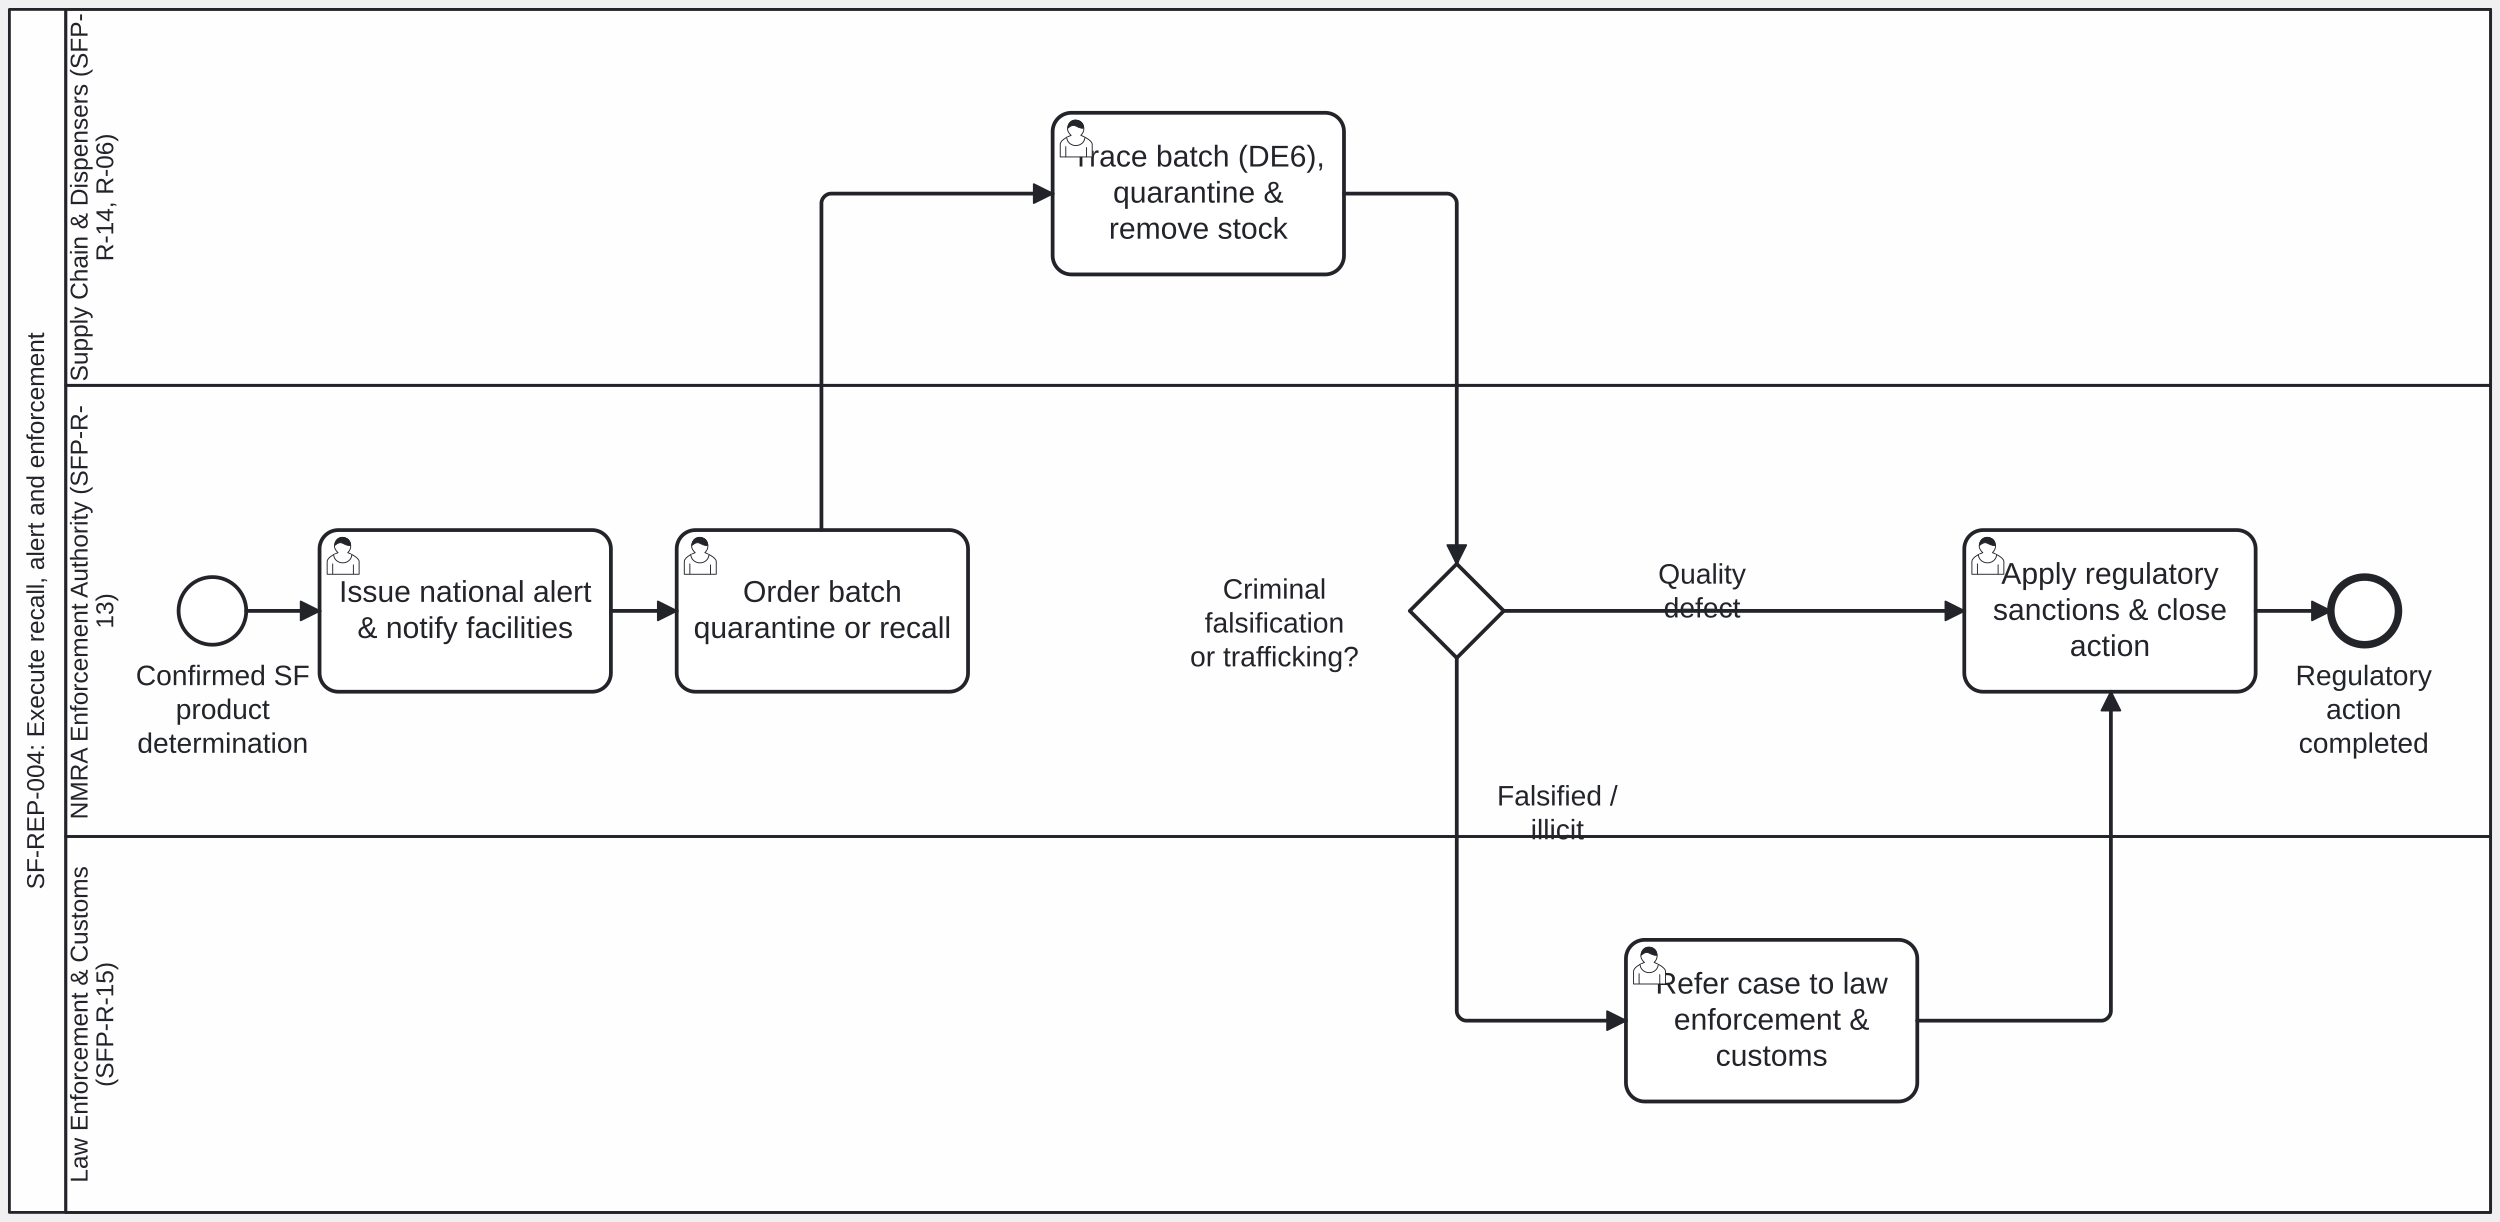
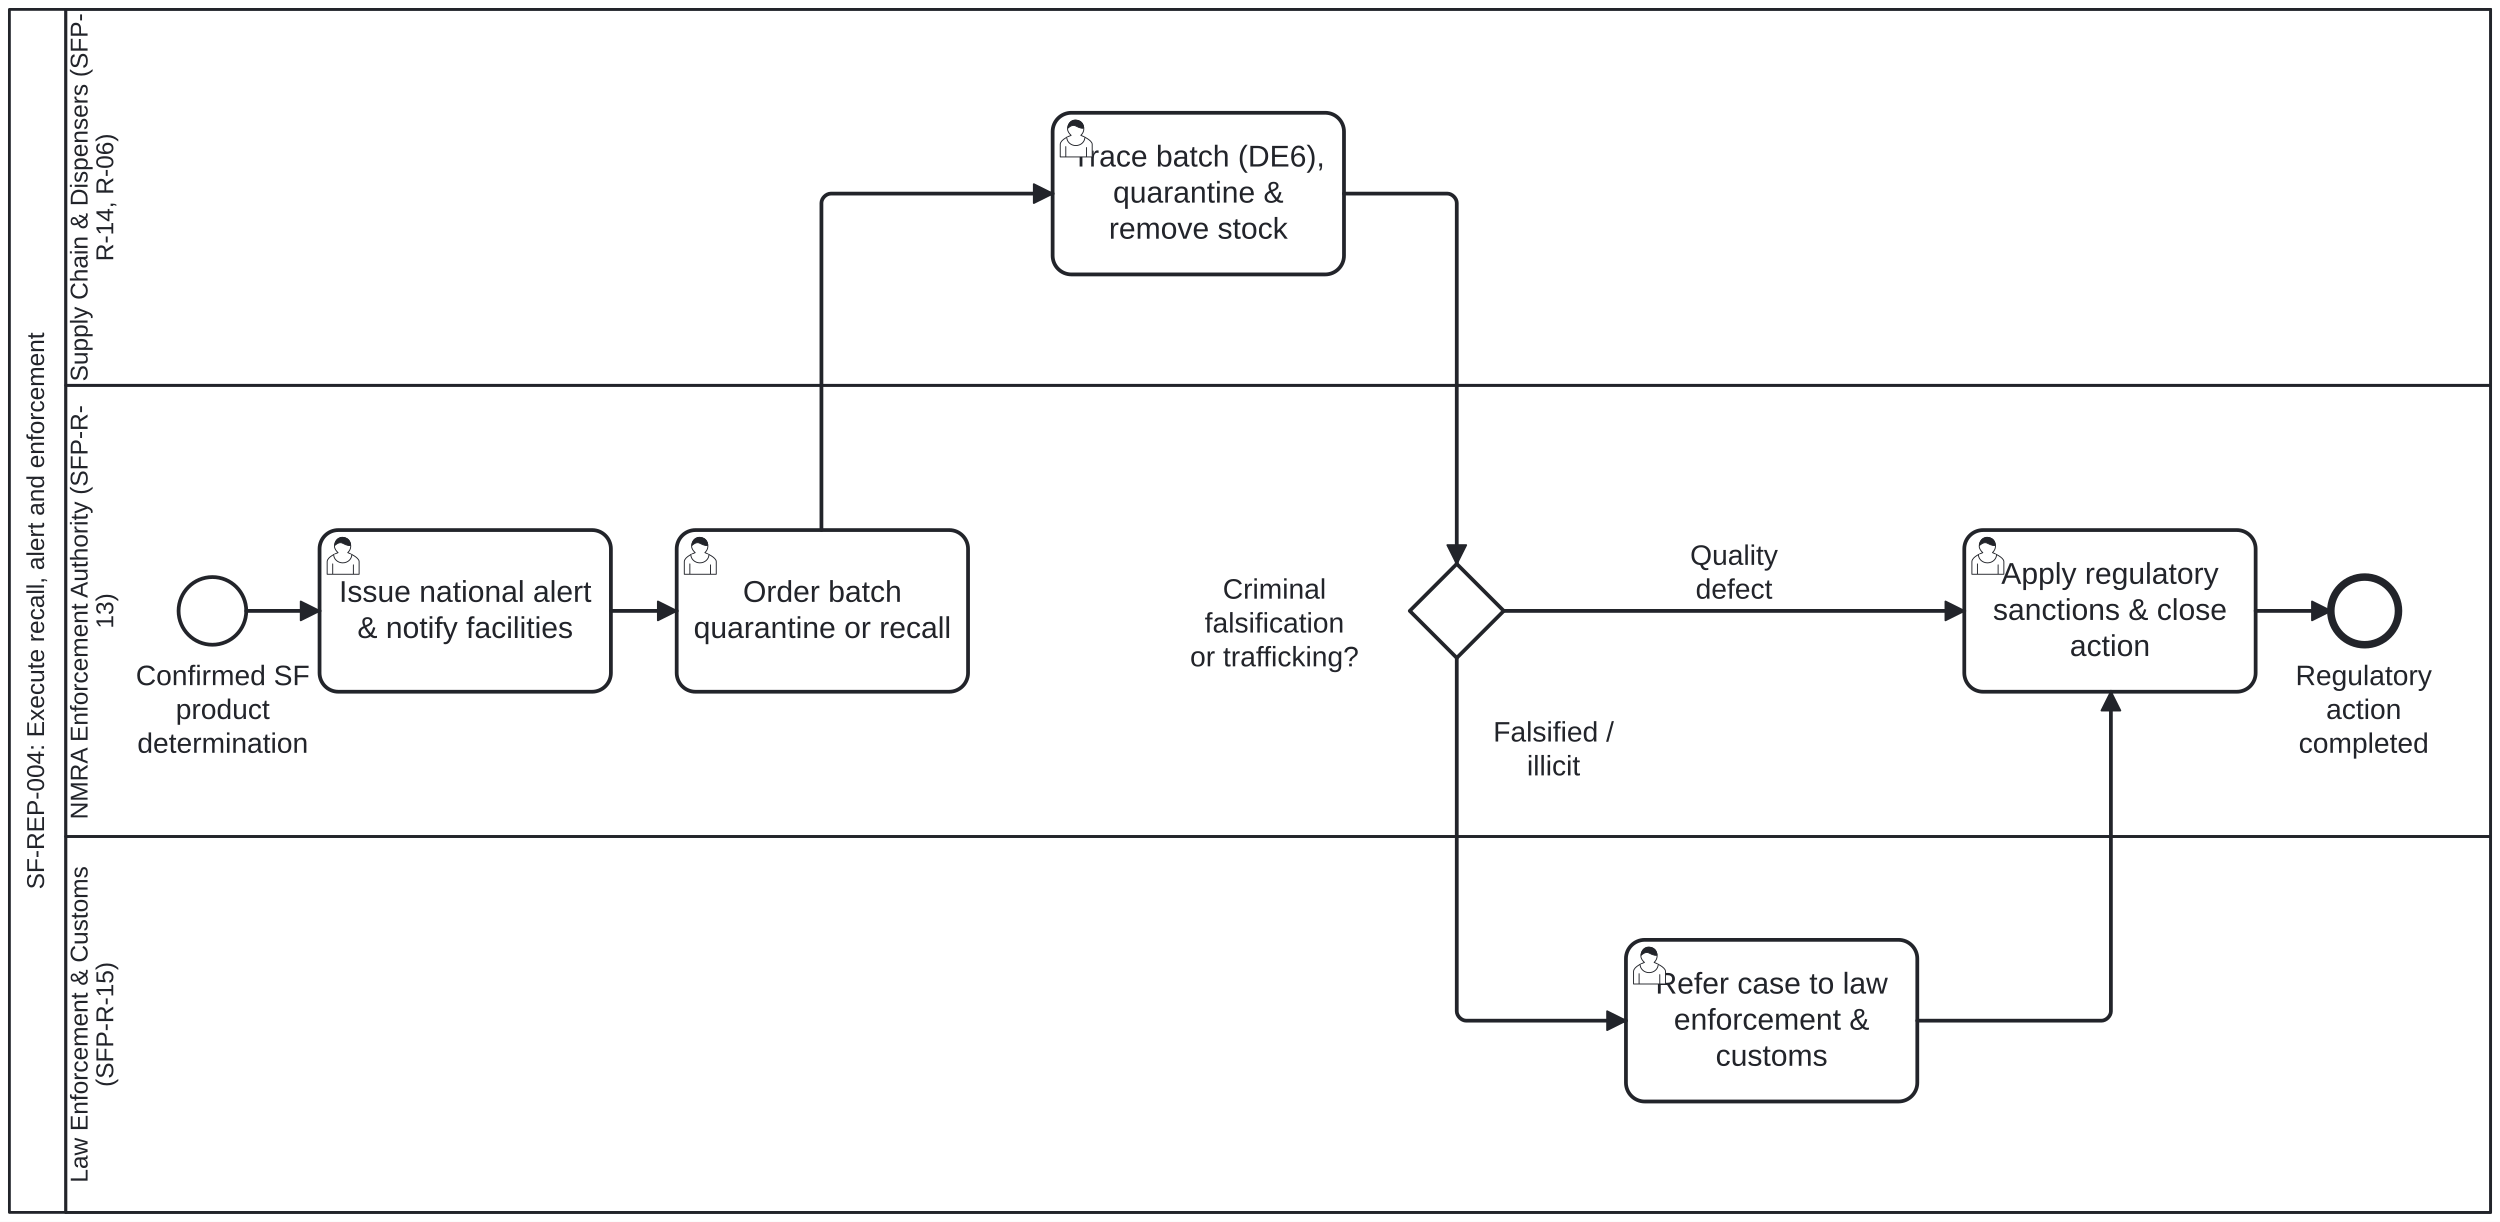
- <svg xmlns="http://www.w3.org/2000/svg" width="1330" height="650" viewBox="15 55 1330 650" version="1.1">
+ <svg xmlns="http://www.w3.org/2000/svg" width="100%" style="max-width:100%;height:auto" viewBox="15 55 1330 650" version="1.1">
+   <rect x="15" y="55" width="1330" height="650" fill="#ffffff" />
  <g class="djs-group">
    <g class="djs-element djs-shape" data-element-id="Participant_Process_SF_REP_004" style="display: block;" transform="matrix(1 0 0 1 20 60)">
      <g class="djs-visual">
        <rect x="0" y="0" width="1320" height="640" rx="0" ry="0" style="stroke-linecap: round; stroke-linejoin: round; stroke: rgb(34, 36, 42); stroke-width: 1.5px; fill: white; fill-opacity: 0.95;" />
        <path style="fill: none; stroke-linecap: round; stroke-linejoin: round; stroke: rgb(34, 36, 42); stroke-width: 1.5px;" d="M30,0L30,640" />
        <text lineHeight="1.05" class="djs-label" transform="matrix(-1.83697e-16 -1 1 -1.83697e-16 0 640)" style="font-family: Arial, sans-serif; font-size: 13px; font-weight: normal; fill: rgb(34, 36, 42);">
          <tspan x="171.874" y="18.413">SF-REP-004: Execute recall, alert and enforcement</tspan>
        </text>
      </g>
      <rect class="djs-hit djs-hit-all" x="0" y="0" width="1320" height="640" style="fill: none; stroke-opacity: 0; stroke: white; stroke-width: 15px;" />
    </g>
    <g class="djs-children">
      <g class="djs-group">
        <g class="djs-element djs-shape" data-element-id="Lane_SF_REP_004_LawEnforcement" style="display: block;" transform="matrix(1 0 0 1 50 500)">
          <g class="djs-visual">
            <rect x="0" y="0" width="1290" height="200" rx="0" ry="0" style="stroke-linecap: round; stroke-linejoin: round; stroke: rgb(34, 36, 42); stroke-width: 1.5px; fill: white; fill-opacity: 0.25;" />
            <text lineHeight="1.05" class="djs-label" transform="matrix(-1.83697e-16 -1 1 -1.83697e-16 0 200)" style="font-family: Arial, sans-serif; font-size: 13px; font-weight: normal; fill: rgb(34, 36, 42);">
              <tspan x="15.827" y="11.588">Law Enforcement &amp; Customs </tspan>
              <tspan x="66.776" y="25.238">(SFP-R-15)</tspan>
            </text>
          </g>
          <rect class="djs-hit djs-hit-all" x="0" y="0" width="1290" height="200" style="fill: none; stroke-opacity: 0; stroke: white; stroke-width: 15px;" />
        </g>
      </g>
      <g class="djs-group">
        <g class="djs-element djs-shape" data-element-id="Lane_SF_REP_004_NMRA" style="display: block;" transform="matrix(1 0 0 1 50 260)">
          <g class="djs-visual">
            <rect x="0" y="0" width="1290" height="240" rx="0" ry="0" style="stroke-linecap: round; stroke-linejoin: round; stroke: rgb(34, 36, 42); stroke-width: 1.5px; fill: white; fill-opacity: 0.25;" />
            <text lineHeight="1.05" class="djs-label" transform="matrix(-1.83697e-16 -1 1 -1.83697e-16 0 240)" style="font-family: Arial, sans-serif; font-size: 13px; font-weight: normal; fill: rgb(34, 36, 42);">
              <tspan x="9.113" y="11.588">NMRA Enforcement Authority (SFP-R-</tspan>
              <tspan x="110.605" y="25.238">13)</tspan>
            </text>
          </g>
          <rect class="djs-hit djs-hit-all" x="0" y="0" width="1290" height="240" style="fill: none; stroke-opacity: 0; stroke: white; stroke-width: 15px;" />
        </g>
      </g>
      <g class="djs-group">
        <g class="djs-element djs-shape" data-element-id="Lane_SF_REP_004_SupplyChain" style="display: block;" transform="matrix(1 0 0 1 50 60)">
          <g class="djs-visual">
            <rect x="0" y="0" width="1290" height="200" rx="0" ry="0" style="stroke-linecap: round; stroke-linejoin: round; stroke: rgb(34, 36, 42); stroke-width: 1.5px; fill: white; fill-opacity: 0.25;" />
            <text lineHeight="1.05" class="djs-label" transform="matrix(-1.83697e-16 -1 1 -1.83697e-16 0 200)" style="font-family: Arial, sans-serif; font-size: 13px; font-weight: normal; fill: rgb(34, 36, 42);">
              <tspan x="2.1" y="11.588">Supply Chain &amp; Dispensers (SFP-</tspan>
              <tspan x="66.046" y="25.238">R-14, R-06)</tspan>
            </text>
          </g>
          <rect class="djs-hit djs-hit-all" x="0" y="0" width="1290" height="200" style="fill: none; stroke-opacity: 0; stroke: white; stroke-width: 15px;" />
        </g>
      </g>
      <g class="djs-group">
        <g class="djs-element djs-shape" data-element-id="Task_403_ExecuteSupplyChainRecall" style="display: block;" transform="matrix(1 0 0 1 575 115)">
          <g class="djs-visual">
            <rect x="0" y="0" width="155" height="86" rx="10" ry="10" style="stroke-linecap: round; stroke-linejoin: round; stroke: rgb(34, 36, 42); stroke-width: 2px; fill: white; fill-opacity: 0.95;" />
            <text lineHeight="1.2" class="djs-label" style="font-family: Arial, sans-serif; font-size: 16px; font-weight: normal; fill: rgb(34, 36, 42);">
              <tspan x="10.219" y="28.6">Trace batch (DE6),</tspan>
              <tspan x="32.133" y="47.8">quarantine &amp; </tspan>
              <tspan x="29.93" y="67">remove stock</tspan>
            </text>
            <path d="m 15,12 c 0.909,-0.845 1.594,-2.049 1.594,-3.385 0,-2.554 -1.805,-4.622 -4.357,-4.622 -2.552,0 -4.288,2.068 -4.288,4.622 0,1.348 0.974,2.562 1.896,3.405 -0.529,0.187 -5.669,2.097 -5.794,4.756 v 6.718 h 17 v -6.718 c 0,-2.298 -5.528,-4.595 -6.051,-4.776 zm -8,6 l 0,5.5 m 11,0 l 0,-5" style="fill: white; stroke-linecap: round; stroke-linejoin: round; stroke: rgb(34, 36, 42); stroke-width: 0.5px;" />
            <path d="m 15,12 m 2.162,1.009 c 0,2.447 -2.158,4.431 -4.821,4.431 -2.665,0 -4.822,-1.981 -4.822,-4.431 " style="fill: white; stroke-linecap: round; stroke-linejoin: round; stroke: rgb(34, 36, 42); stroke-width: 0.5px;" />
            <path d="m 15,12 m -6.9,-3.80 c 0,0 2.251,-2.358 4.274,-1.177 2.024,1.181 4.221,1.537 4.124,0.965 -0.098,-0.57 -0.117,-3.791 -4.191,-4.136 -3.575,0.001 -4.208,3.367 -4.207,4.348 z" style="fill: rgb(34, 36, 42); stroke-linecap: round; stroke-linejoin: round; stroke: rgb(34, 36, 42); stroke-width: 0.5px;" />
          </g>
          <rect class="djs-hit djs-hit-all" x="0" y="0" width="155" height="86" style="fill: none; stroke-opacity: 0; stroke: white; stroke-width: 15px;" />
        </g>
      </g>
      <g class="djs-group">
        <g class="djs-element djs-shape" data-element-id="Start_SF_REP_004" style="display: block;" transform="matrix(1 0 0 1 110 362)">
          <g class="djs-visual">
            <circle cx="18" cy="18" r="18" style="stroke-linecap: round; stroke-linejoin: round; stroke: rgb(34, 36, 42); stroke-width: 2px; fill: white; fill-opacity: 0.95;" />
          </g>
          <rect class="djs-hit djs-hit-all" x="0" y="0" width="36" height="36" style="fill: none; stroke-opacity: 0; stroke: white; stroke-width: 15px;" />
        </g>
      </g>
      <g class="djs-group">
        <g class="djs-element djs-shape" data-element-id="Start_SF_REP_004_label" style="display: block;" transform="matrix(1 0 0 1 87 406)">
          <g class="djs-visual">
            <text lineHeight="1.2" class="djs-label" style="font-family: Arial, sans-serif; font-size: 15px; font-weight: normal; fill: rgb(34, 36, 42);">
              <tspan x="0.237" y="13.5">Confirmed SF </tspan>
              <tspan x="21.484" y="31.5">product </tspan>
              <tspan x="1.057" y="49.5">determination</tspan>
            </text>
          </g>
          <rect class="djs-hit djs-hit-all" x="0" y="0" width="93" height="54" style="fill: none; stroke-opacity: 0; stroke: white; stroke-width: 15px;" />
        </g>
      </g>
      <g class="djs-group">
        <g class="djs-element djs-shape" data-element-id="Task_401_IssueRapidAlert" style="display: block;" transform="matrix(1 0 0 1 185 337)">
          <g class="djs-visual">
            <rect x="0" y="0" width="155" height="86" rx="10" ry="10" style="stroke-linecap: round; stroke-linejoin: round; stroke: rgb(34, 36, 42); stroke-width: 2px; fill: white; fill-opacity: 0.95;" />
            <text lineHeight="1.2" class="djs-label" style="font-family: Arial, sans-serif; font-size: 16px; font-weight: normal; fill: rgb(34, 36, 42);">
              <tspan x="10.348" y="38.2">Issue national alert</tspan>
              <tspan x="20.145" y="57.4">&amp; notify facilities</tspan>
            </text>
            <path d="m 15,12 c 0.909,-0.845 1.594,-2.049 1.594,-3.385 0,-2.554 -1.805,-4.622 -4.357,-4.622 -2.552,0 -4.288,2.068 -4.288,4.622 0,1.348 0.974,2.562 1.896,3.405 -0.529,0.187 -5.669,2.097 -5.794,4.756 v 6.718 h 17 v -6.718 c 0,-2.298 -5.528,-4.595 -6.051,-4.776 zm -8,6 l 0,5.5 m 11,0 l 0,-5" style="fill: white; stroke-linecap: round; stroke-linejoin: round; stroke: rgb(34, 36, 42); stroke-width: 0.5px;" />
            <path d="m 15,12 m 2.162,1.009 c 0,2.447 -2.158,4.431 -4.821,4.431 -2.665,0 -4.822,-1.981 -4.822,-4.431 " style="fill: white; stroke-linecap: round; stroke-linejoin: round; stroke: rgb(34, 36, 42); stroke-width: 0.5px;" />
            <path d="m 15,12 m -6.9,-3.80 c 0,0 2.251,-2.358 4.274,-1.177 2.024,1.181 4.221,1.537 4.124,0.965 -0.098,-0.57 -0.117,-3.791 -4.191,-4.136 -3.575,0.001 -4.208,3.367 -4.207,4.348 z" style="fill: rgb(34, 36, 42); stroke-linecap: round; stroke-linejoin: round; stroke: rgb(34, 36, 42); stroke-width: 0.5px;" />
          </g>
          <rect class="djs-hit djs-hit-all" x="0" y="0" width="155" height="86" style="fill: none; stroke-opacity: 0; stroke: white; stroke-width: 15px;" />
        </g>
      </g>
      <g class="djs-group">
        <g class="djs-element djs-shape" data-element-id="Task_402_OrderRecallWithdrawal" style="display: block;" transform="matrix(1 0 0 1 375 337)">
          <g class="djs-visual">
            <rect x="0" y="0" width="155" height="86" rx="10" ry="10" style="stroke-linecap: round; stroke-linejoin: round; stroke: rgb(34, 36, 42); stroke-width: 2px; fill: white; fill-opacity: 0.95;" />
            <text lineHeight="1.2" class="djs-label" style="font-family: Arial, sans-serif; font-size: 16px; font-weight: normal; fill: rgb(34, 36, 42);">
              <tspan x="35.258" y="38.2">Order batch </tspan>
              <tspan x="9.016" y="57.4">quarantine or recall</tspan>
            </text>
            <path d="m 15,12 c 0.909,-0.845 1.594,-2.049 1.594,-3.385 0,-2.554 -1.805,-4.622 -4.357,-4.622 -2.552,0 -4.288,2.068 -4.288,4.622 0,1.348 0.974,2.562 1.896,3.405 -0.529,0.187 -5.669,2.097 -5.794,4.756 v 6.718 h 17 v -6.718 c 0,-2.298 -5.528,-4.595 -6.051,-4.776 zm -8,6 l 0,5.5 m 11,0 l 0,-5" style="fill: white; stroke-linecap: round; stroke-linejoin: round; stroke: rgb(34, 36, 42); stroke-width: 0.5px;" />
            <path d="m 15,12 m 2.162,1.009 c 0,2.447 -2.158,4.431 -4.821,4.431 -2.665,0 -4.822,-1.981 -4.822,-4.431 " style="fill: white; stroke-linecap: round; stroke-linejoin: round; stroke: rgb(34, 36, 42); stroke-width: 0.5px;" />
            <path d="m 15,12 m -6.9,-3.80 c 0,0 2.251,-2.358 4.274,-1.177 2.024,1.181 4.221,1.537 4.124,0.965 -0.098,-0.57 -0.117,-3.791 -4.191,-4.136 -3.575,0.001 -4.208,3.367 -4.207,4.348 z" style="fill: rgb(34, 36, 42); stroke-linecap: round; stroke-linejoin: round; stroke: rgb(34, 36, 42); stroke-width: 0.5px;" />
          </g>
          <rect class="djs-hit djs-hit-all" x="0" y="0" width="155" height="86" style="fill: none; stroke-opacity: 0; stroke: white; stroke-width: 15px;" />
        </g>
      </g>
      <g class="djs-group">
        <g class="djs-element djs-shape" data-element-id="Gw_401_CriminalFalsification" style="display: block;" transform="matrix(1 0 0 1 765 355)">
          <g class="djs-visual">
            <polygon points="25,0 50,25 25,50 0,25" style="stroke-linecap: round; stroke-linejoin: round; stroke: rgb(34, 36, 42); stroke-width: 2px; fill: white; fill-opacity: 0.95;" />
          </g>
          <rect class="djs-hit djs-hit-all" x="0" y="0" width="50" height="50" style="fill: none; stroke-opacity: 0; stroke: white; stroke-width: 15px;" />
        </g>
      </g>
      <g class="djs-group">
        <g class="djs-element djs-shape" data-element-id="Gw_401_CriminalFalsification_label" style="display: block;" transform="matrix(1 0 0 1 647 360)">
          <g class="djs-visual">
            <text lineHeight="1.2" class="djs-label" style="font-family: Arial, sans-serif; font-size: 15px; font-weight: normal; fill: rgb(34, 36, 42);">
              <tspan x="18.498" y="13.5">Criminal </tspan>
              <tspan x="8.899" y="31.5">falsification </tspan>
              <tspan x="1.117" y="49.5">or trafficking?</tspan>
            </text>
          </g>
          <rect class="djs-hit djs-hit-all" x="0" y="0" width="92" height="54" style="fill: none; stroke-opacity: 0; stroke: white; stroke-width: 15px;" />
        </g>
      </g>
      <g class="djs-group">
        <g class="djs-element djs-shape" data-element-id="Task_404_ApplySanctions" style="display: block;" transform="matrix(1 0 0 1 1060 337)">
          <g class="djs-visual">
            <rect x="0" y="0" width="155" height="86" rx="10" ry="10" style="stroke-linecap: round; stroke-linejoin: round; stroke: rgb(34, 36, 42); stroke-width: 2px; fill: white; fill-opacity: 0.95;" />
            <text lineHeight="1.2" class="djs-label" style="font-family: Arial, sans-serif; font-size: 16px; font-weight: normal; fill: rgb(34, 36, 42);">
              <tspan x="19.691" y="28.6">Apply regulatory </tspan>
              <tspan x="15.246" y="47.8">sanctions &amp; close </tspan>
              <tspan x="56.152" y="67">action</tspan>
            </text>
            <path d="m 15,12 c 0.909,-0.845 1.594,-2.049 1.594,-3.385 0,-2.554 -1.805,-4.622 -4.357,-4.622 -2.552,0 -4.288,2.068 -4.288,4.622 0,1.348 0.974,2.562 1.896,3.405 -0.529,0.187 -5.669,2.097 -5.794,4.756 v 6.718 h 17 v -6.718 c 0,-2.298 -5.528,-4.595 -6.051,-4.776 zm -8,6 l 0,5.5 m 11,0 l 0,-5" style="fill: white; stroke-linecap: round; stroke-linejoin: round; stroke: rgb(34, 36, 42); stroke-width: 0.5px;" />
            <path d="m 15,12 m 2.162,1.009 c 0,2.447 -2.158,4.431 -4.821,4.431 -2.665,0 -4.822,-1.981 -4.822,-4.431 " style="fill: white; stroke-linecap: round; stroke-linejoin: round; stroke: rgb(34, 36, 42); stroke-width: 0.5px;" />
            <path d="m 15,12 m -6.9,-3.80 c 0,0 2.251,-2.358 4.274,-1.177 2.024,1.181 4.221,1.537 4.124,0.965 -0.098,-0.57 -0.117,-3.791 -4.191,-4.136 -3.575,0.001 -4.208,3.367 -4.207,4.348 z" style="fill: rgb(34, 36, 42); stroke-linecap: round; stroke-linejoin: round; stroke: rgb(34, 36, 42); stroke-width: 0.5px;" />
          </g>
          <rect class="djs-hit djs-hit-all" x="0" y="0" width="155" height="86" style="fill: none; stroke-opacity: 0; stroke: white; stroke-width: 15px;" />
        </g>
      </g>
      <g class="djs-group">
        <g class="djs-element djs-shape" data-element-id="End_SF_REP_004" style="display: block;" transform="matrix(1 0 0 1 1255 362)">
          <g class="djs-visual">
            <circle cx="18" cy="18" r="18" style="stroke-linecap: round; stroke-linejoin: round; stroke: rgb(34, 36, 42); stroke-width: 4px; fill: white; fill-opacity: 0.95;" />
          </g>
          <rect class="djs-hit djs-hit-all" x="0" y="0" width="36" height="36" style="fill: none; stroke-opacity: 0; stroke: white; stroke-width: 15px;" />
        </g>
      </g>
      <g class="djs-group">
        <g class="djs-element djs-shape" data-element-id="End_SF_REP_004_label" style="display: block;" transform="matrix(1 0 0 1 1236 406)">
          <g class="djs-visual">
            <text lineHeight="1.2" class="djs-label" style="font-family: Arial, sans-serif; font-size: 15px; font-weight: normal; fill: rgb(34, 36, 42);">
              <tspan x="0.23" y="13.5">Regulatory</tspan>
              <tspan x="16.487" y="31.5">action </tspan>
              <tspan x="1.897" y="49.5">completed</tspan>
            </text>
          </g>
          <rect class="djs-hit djs-hit-all" x="0" y="0" width="73" height="54" style="fill: none; stroke-opacity: 0; stroke: white; stroke-width: 15px;" />
        </g>
      </g>
      <g class="djs-group">
        <g class="djs-element djs-shape" data-element-id="Task_405_LawEnforcementReferral" style="display: block;" transform="matrix(1 0 0 1 880 555)">
          <g class="djs-visual">
            <rect x="0" y="0" width="155" height="86" rx="10" ry="10" style="stroke-linecap: round; stroke-linejoin: round; stroke: rgb(34, 36, 42); stroke-width: 2px; fill: white; fill-opacity: 0.95;" />
            <text lineHeight="1.2" class="djs-label" style="font-family: Arial, sans-serif; font-size: 16px; font-weight: normal; fill: rgb(34, 36, 42);">
              <tspan x="15.695" y="28.6">Refer case to law </tspan>
              <tspan x="25.473" y="47.8">enforcement &amp; </tspan>
              <tspan x="47.715" y="67">customs</tspan>
            </text>
            <path d="m 15,12 c 0.909,-0.845 1.594,-2.049 1.594,-3.385 0,-2.554 -1.805,-4.622 -4.357,-4.622 -2.552,0 -4.288,2.068 -4.288,4.622 0,1.348 0.974,2.562 1.896,3.405 -0.529,0.187 -5.669,2.097 -5.794,4.756 v 6.718 h 17 v -6.718 c 0,-2.298 -5.528,-4.595 -6.051,-4.776 zm -8,6 l 0,5.5 m 11,0 l 0,-5" style="fill: white; stroke-linecap: round; stroke-linejoin: round; stroke: rgb(34, 36, 42); stroke-width: 0.5px;" />
            <path d="m 15,12 m 2.162,1.009 c 0,2.447 -2.158,4.431 -4.821,4.431 -2.665,0 -4.822,-1.981 -4.822,-4.431 " style="fill: white; stroke-linecap: round; stroke-linejoin: round; stroke: rgb(34, 36, 42); stroke-width: 0.5px;" />
            <path d="m 15,12 m -6.9,-3.80 c 0,0 2.251,-2.358 4.274,-1.177 2.024,1.181 4.221,1.537 4.124,0.965 -0.098,-0.57 -0.117,-3.791 -4.191,-4.136 -3.575,0.001 -4.208,3.367 -4.207,4.348 z" style="fill: rgb(34, 36, 42); stroke-linecap: round; stroke-linejoin: round; stroke: rgb(34, 36, 42); stroke-width: 0.5px;" />
          </g>
          <rect class="djs-hit djs-hit-all" x="0" y="0" width="155" height="86" style="fill: none; stroke-opacity: 0; stroke: white; stroke-width: 15px;" />
        </g>
      </g>
      <g class="djs-group">
        <g class="djs-element djs-connection" data-element-id="Flow_401" style="display: block;">
          <g class="djs-visual">
            <defs>
-               <marker id="marker-1n8wdyb7og9sv6si11j9dstpz" viewBox="0 0 20 20" refX="11" refY="10" markerWidth="10" markerHeight="10" orient="auto">
-                 <path d="M 1 5 L 11 10 L 1 15 Z" style="stroke-linecap: round; stroke-linejoin: round; stroke: rgb(34, 36, 42); stroke-width: 1px; fill: rgb(34, 36, 42);" />
-               </marker>
-             </defs>
-             <path data-corner-radius="5" style="fill: none; stroke-linecap: round; stroke-linejoin: round; stroke: rgb(34, 36, 42); stroke-width: 2px; marker-end: url('#marker-1n8wdyb7og9sv6si11j9dstpz');" d="M146,380L185,380" />
+               <marker id="bpmn-marker-1" viewBox="0 0 20 20" refX="11" refY="10" markerWidth="10" markerHeight="10" orient="auto">
+                 <path d="M 1 5 L 11 10 L 1 15 Z" style="stroke-linecap: round; stroke-linejoin: round; stroke: rgb(34, 36, 42); stroke-width: 1px; fill: rgb(34, 36, 42);" />
+               </marker>
+             </defs>
+             <path data-corner-radius="5" style="fill: none; stroke-linecap: round; stroke-linejoin: round; stroke: rgb(34, 36, 42); stroke-width: 2px; marker-end: url('#bpmn-marker-1');" d="M146,380L185,380" />
          </g>
          <path d="M146,380L185,380" class="djs-hit djs-hit-stroke" style="fill: none; stroke-opacity: 0; stroke: white; stroke-width: 15px;" />
        </g>
      </g>
      <g class="djs-group">
        <g class="djs-element djs-connection" data-element-id="Flow_402" style="display: block;">
          <g class="djs-visual">
            <defs>
-               <marker id="marker-221f0d9vlntr78cx7i8t4jnzi" viewBox="0 0 20 20" refX="11" refY="10" markerWidth="10" markerHeight="10" orient="auto">
-                 <path d="M 1 5 L 11 10 L 1 15 Z" style="stroke-linecap: round; stroke-linejoin: round; stroke: rgb(34, 36, 42); stroke-width: 1px; fill: rgb(34, 36, 42);" />
-               </marker>
-             </defs>
-             <path data-corner-radius="5" style="fill: none; stroke-linecap: round; stroke-linejoin: round; stroke: rgb(34, 36, 42); stroke-width: 2px; marker-end: url('#marker-221f0d9vlntr78cx7i8t4jnzi');" d="M340,380L375,380" />
+               <marker id="bpmn-marker-2" viewBox="0 0 20 20" refX="11" refY="10" markerWidth="10" markerHeight="10" orient="auto">
+                 <path d="M 1 5 L 11 10 L 1 15 Z" style="stroke-linecap: round; stroke-linejoin: round; stroke: rgb(34, 36, 42); stroke-width: 1px; fill: rgb(34, 36, 42);" />
+               </marker>
+             </defs>
+             <path data-corner-radius="5" style="fill: none; stroke-linecap: round; stroke-linejoin: round; stroke: rgb(34, 36, 42); stroke-width: 2px; marker-end: url('#bpmn-marker-2');" d="M340,380L375,380" />
          </g>
          <path d="M340,380L375,380" class="djs-hit djs-hit-stroke" style="fill: none; stroke-opacity: 0; stroke: white; stroke-width: 15px;" />
        </g>
      </g>
      <g class="djs-group">
        <g class="djs-element djs-connection" data-element-id="Flow_403" style="display: block;">
          <g class="djs-visual">
            <defs>
-               <marker id="marker-2vef9h2qm8683o10q1myyanru" viewBox="0 0 20 20" refX="11" refY="10" markerWidth="10" markerHeight="10" orient="auto">
-                 <path d="M 1 5 L 11 10 L 1 15 Z" style="stroke-linecap: round; stroke-linejoin: round; stroke: rgb(34, 36, 42); stroke-width: 1px; fill: rgb(34, 36, 42);" />
-               </marker>
-             </defs>
-             <path data-corner-radius="5" style="fill: none; stroke-linecap: round; stroke-linejoin: round; stroke: rgb(34, 36, 42); stroke-width: 2px; marker-end: url('#marker-2vef9h2qm8683o10q1myyanru');" d="M452,337L452,163C452,160.5,454.5,158,457,158L575,158" />
+               <marker id="bpmn-marker-3" viewBox="0 0 20 20" refX="11" refY="10" markerWidth="10" markerHeight="10" orient="auto">
+                 <path d="M 1 5 L 11 10 L 1 15 Z" style="stroke-linecap: round; stroke-linejoin: round; stroke: rgb(34, 36, 42); stroke-width: 1px; fill: rgb(34, 36, 42);" />
+               </marker>
+             </defs>
+             <path data-corner-radius="5" style="fill: none; stroke-linecap: round; stroke-linejoin: round; stroke: rgb(34, 36, 42); stroke-width: 2px; marker-end: url('#bpmn-marker-3');" d="M452,337L452,163C452,160.5,454.5,158,457,158L575,158" />
          </g>
          <path d="M452,337L452,158L575,158" class="djs-hit djs-hit-stroke" style="fill: none; stroke-opacity: 0; stroke: white; stroke-width: 15px;" />
        </g>
      </g>
      <g class="djs-group">
        <g class="djs-element djs-connection" data-element-id="Flow_404" style="display: block;">
          <g class="djs-visual">
            <defs>
-               <marker id="marker-3xy683gpznfw6bfiam2hqzugo" viewBox="0 0 20 20" refX="11" refY="10" markerWidth="10" markerHeight="10" orient="auto">
-                 <path d="M 1 5 L 11 10 L 1 15 Z" style="stroke-linecap: round; stroke-linejoin: round; stroke: rgb(34, 36, 42); stroke-width: 1px; fill: rgb(34, 36, 42);" />
-               </marker>
-             </defs>
-             <path data-corner-radius="5" style="fill: none; stroke-linecap: round; stroke-linejoin: round; stroke: rgb(34, 36, 42); stroke-width: 2px; marker-end: url('#marker-3xy683gpznfw6bfiam2hqzugo');" d="M730,158L785,158C787.5,158,790,160.5,790,163L790,355" />
+               <marker id="bpmn-marker-4" viewBox="0 0 20 20" refX="11" refY="10" markerWidth="10" markerHeight="10" orient="auto">
+                 <path d="M 1 5 L 11 10 L 1 15 Z" style="stroke-linecap: round; stroke-linejoin: round; stroke: rgb(34, 36, 42); stroke-width: 1px; fill: rgb(34, 36, 42);" />
+               </marker>
+             </defs>
+             <path data-corner-radius="5" style="fill: none; stroke-linecap: round; stroke-linejoin: round; stroke: rgb(34, 36, 42); stroke-width: 2px; marker-end: url('#bpmn-marker-4');" d="M730,158L785,158C787.5,158,790,160.5,790,163L790,355" />
          </g>
          <path d="M730,158L790,158L790,355" class="djs-hit djs-hit-stroke" style="fill: none; stroke-opacity: 0; stroke: white; stroke-width: 15px;" />
        </g>
      </g>
      <g class="djs-group">
        <g class="djs-element djs-connection" data-element-id="Flow_405_No" style="display: block;">
          <g class="djs-visual">
            <defs>
-               <marker id="marker-7wsktxy8zsvg0e1j62t336yba" viewBox="0 0 20 20" refX="11" refY="10" markerWidth="10" markerHeight="10" orient="auto">
-                 <path d="M 1 5 L 11 10 L 1 15 Z" style="stroke-linecap: round; stroke-linejoin: round; stroke: rgb(34, 36, 42); stroke-width: 1px; fill: rgb(34, 36, 42);" />
-               </marker>
-             </defs>
-             <path data-corner-radius="5" style="fill: none; stroke-linecap: round; stroke-linejoin: round; stroke: rgb(34, 36, 42); stroke-width: 2px; marker-end: url('#marker-7wsktxy8zsvg0e1j62t336yba');" d="M815,380L1060,380" />
+               <marker id="bpmn-marker-5" viewBox="0 0 20 20" refX="11" refY="10" markerWidth="10" markerHeight="10" orient="auto">
+                 <path d="M 1 5 L 11 10 L 1 15 Z" style="stroke-linecap: round; stroke-linejoin: round; stroke: rgb(34, 36, 42); stroke-width: 1px; fill: rgb(34, 36, 42);" />
+               </marker>
+             </defs>
+             <path data-corner-radius="5" style="fill: none; stroke-linecap: round; stroke-linejoin: round; stroke: rgb(34, 36, 42); stroke-width: 2px; marker-end: url('#bpmn-marker-5');" d="M815,380L1060,380" />
          </g>
          <path d="M815,380L1060,380" class="djs-hit djs-hit-stroke" style="fill: none; stroke-opacity: 0; stroke: white; stroke-width: 15px;" />
        </g>
      </g>
      <g class="djs-group">
-         <g class="djs-element djs-shape" data-element-id="Flow_405_No_label" style="display: block;" transform="matrix(1 0 0 1 897 352)">
+         <g class="djs-element djs-shape" data-element-id="Flow_405_No_label" style="display: block;" transform="matrix(1 0 0 1 914 342)">
          <g class="djs-visual">
            <text lineHeight="1.2" class="djs-label" style="font-family: Arial, sans-serif; font-size: 15px; font-weight: normal; fill: rgb(34, 36, 42);">
              <tspan x="0.158" y="13.5">Quality</tspan>
              <tspan x="3.069" y="31.5">defect</tspan>
            </text>
          </g>
          <rect class="djs-hit djs-hit-all" x="0" y="0" width="47" height="36" style="fill: none; stroke-opacity: 0; stroke: white; stroke-width: 15px;" />
        </g>
      </g>
      <g class="djs-group">
        <g class="djs-element djs-connection" data-element-id="Flow_405_Yes" style="display: block;">
          <g class="djs-visual">
            <defs>
-               <marker id="marker-crbnf4oy626ovoqf1vuk5dhwn" viewBox="0 0 20 20" refX="11" refY="10" markerWidth="10" markerHeight="10" orient="auto">
-                 <path d="M 1 5 L 11 10 L 1 15 Z" style="stroke-linecap: round; stroke-linejoin: round; stroke: rgb(34, 36, 42); stroke-width: 1px; fill: rgb(34, 36, 42);" />
-               </marker>
-             </defs>
-             <path data-corner-radius="5" style="fill: none; stroke-linecap: round; stroke-linejoin: round; stroke: rgb(34, 36, 42); stroke-width: 2px; marker-end: url('#marker-crbnf4oy626ovoqf1vuk5dhwn');" d="M790,405L790,593C790,595.5,792.5,598,795,598L880,598" />
+               <marker id="bpmn-marker-6" viewBox="0 0 20 20" refX="11" refY="10" markerWidth="10" markerHeight="10" orient="auto">
+                 <path d="M 1 5 L 11 10 L 1 15 Z" style="stroke-linecap: round; stroke-linejoin: round; stroke: rgb(34, 36, 42); stroke-width: 1px; fill: rgb(34, 36, 42);" />
+               </marker>
+             </defs>
+             <path data-corner-radius="5" style="fill: none; stroke-linecap: round; stroke-linejoin: round; stroke: rgb(34, 36, 42); stroke-width: 2px; marker-end: url('#bpmn-marker-6');" d="M790,405L790,593C790,595.5,792.5,598,795,598L880,598" />
          </g>
          <path d="M790,405L790,598L880,598" class="djs-hit djs-hit-stroke" style="fill: none; stroke-opacity: 0; stroke: white; stroke-width: 15px;" />
        </g>
      </g>
      <g class="djs-group">
-         <g class="djs-element djs-shape" data-element-id="Flow_405_Yes_label" style="display: block;" transform="matrix(1 0 0 1 811 470)">
+         <g class="djs-element djs-shape" data-element-id="Flow_405_Yes_label" style="display: block;" transform="matrix(1 0 0 1 809 436)">
          <g class="djs-visual">
            <text lineHeight="1.2" class="djs-label" style="font-family: Arial, sans-serif; font-size: 15px; font-weight: normal; fill: rgb(34, 36, 42);">
              <tspan x="0.405" y="13.5">Falsified / </tspan>
              <tspan x="18.335" y="31.5">illicit</tspan>
            </text>
          </g>
          <rect class="djs-hit djs-hit-all" x="0" y="0" width="65" height="36" style="fill: none; stroke-opacity: 0; stroke: white; stroke-width: 15px;" />
        </g>
      </g>
      <g class="djs-group">
        <g class="djs-element djs-connection" data-element-id="Flow_406" style="display: block;">
          <g class="djs-visual">
            <defs>
-               <marker id="marker-8slmj4zjp36ruluuipkmovii0" viewBox="0 0 20 20" refX="11" refY="10" markerWidth="10" markerHeight="10" orient="auto">
-                 <path d="M 1 5 L 11 10 L 1 15 Z" style="stroke-linecap: round; stroke-linejoin: round; stroke: rgb(34, 36, 42); stroke-width: 1px; fill: rgb(34, 36, 42);" />
-               </marker>
-             </defs>
-             <path data-corner-radius="5" style="fill: none; stroke-linecap: round; stroke-linejoin: round; stroke: rgb(34, 36, 42); stroke-width: 2px; marker-end: url('#marker-8slmj4zjp36ruluuipkmovii0');" d="M1035,598L1133,598C1135.5,598,1138,595.5,1138,593L1138,423" />
+               <marker id="bpmn-marker-7" viewBox="0 0 20 20" refX="11" refY="10" markerWidth="10" markerHeight="10" orient="auto">
+                 <path d="M 1 5 L 11 10 L 1 15 Z" style="stroke-linecap: round; stroke-linejoin: round; stroke: rgb(34, 36, 42); stroke-width: 1px; fill: rgb(34, 36, 42);" />
+               </marker>
+             </defs>
+             <path data-corner-radius="5" style="fill: none; stroke-linecap: round; stroke-linejoin: round; stroke: rgb(34, 36, 42); stroke-width: 2px; marker-end: url('#bpmn-marker-7');" d="M1035,598L1133,598C1135.5,598,1138,595.5,1138,593L1138,423" />
          </g>
          <path d="M1035,598L1138,598L1138,423" class="djs-hit djs-hit-stroke" style="fill: none; stroke-opacity: 0; stroke: white; stroke-width: 15px;" />
        </g>
      </g>
      <g class="djs-group">
        <g class="djs-element djs-connection" data-element-id="Flow_407" style="display: block;">
          <g class="djs-visual">
            <defs>
-               <marker id="marker-684s8fg2km9k5xcmn3ta4sixh" viewBox="0 0 20 20" refX="11" refY="10" markerWidth="10" markerHeight="10" orient="auto">
-                 <path d="M 1 5 L 11 10 L 1 15 Z" style="stroke-linecap: round; stroke-linejoin: round; stroke: rgb(34, 36, 42); stroke-width: 1px; fill: rgb(34, 36, 42);" />
-               </marker>
-             </defs>
-             <path data-corner-radius="5" style="fill: none; stroke-linecap: round; stroke-linejoin: round; stroke: rgb(34, 36, 42); stroke-width: 2px; marker-end: url('#marker-684s8fg2km9k5xcmn3ta4sixh');" d="M1215,380L1255,380" />
+               <marker id="bpmn-marker-8" viewBox="0 0 20 20" refX="11" refY="10" markerWidth="10" markerHeight="10" orient="auto">
+                 <path d="M 1 5 L 11 10 L 1 15 Z" style="stroke-linecap: round; stroke-linejoin: round; stroke: rgb(34, 36, 42); stroke-width: 1px; fill: rgb(34, 36, 42);" />
+               </marker>
+             </defs>
+             <path data-corner-radius="5" style="fill: none; stroke-linecap: round; stroke-linejoin: round; stroke: rgb(34, 36, 42); stroke-width: 2px; marker-end: url('#bpmn-marker-8');" d="M1215,380L1255,380" />
          </g>
          <path d="M1215,380L1255,380" class="djs-hit djs-hit-stroke" style="fill: none; stroke-opacity: 0; stroke: white; stroke-width: 15px;" />
        </g>
      </g>
    </g>
  </g>
</svg>
